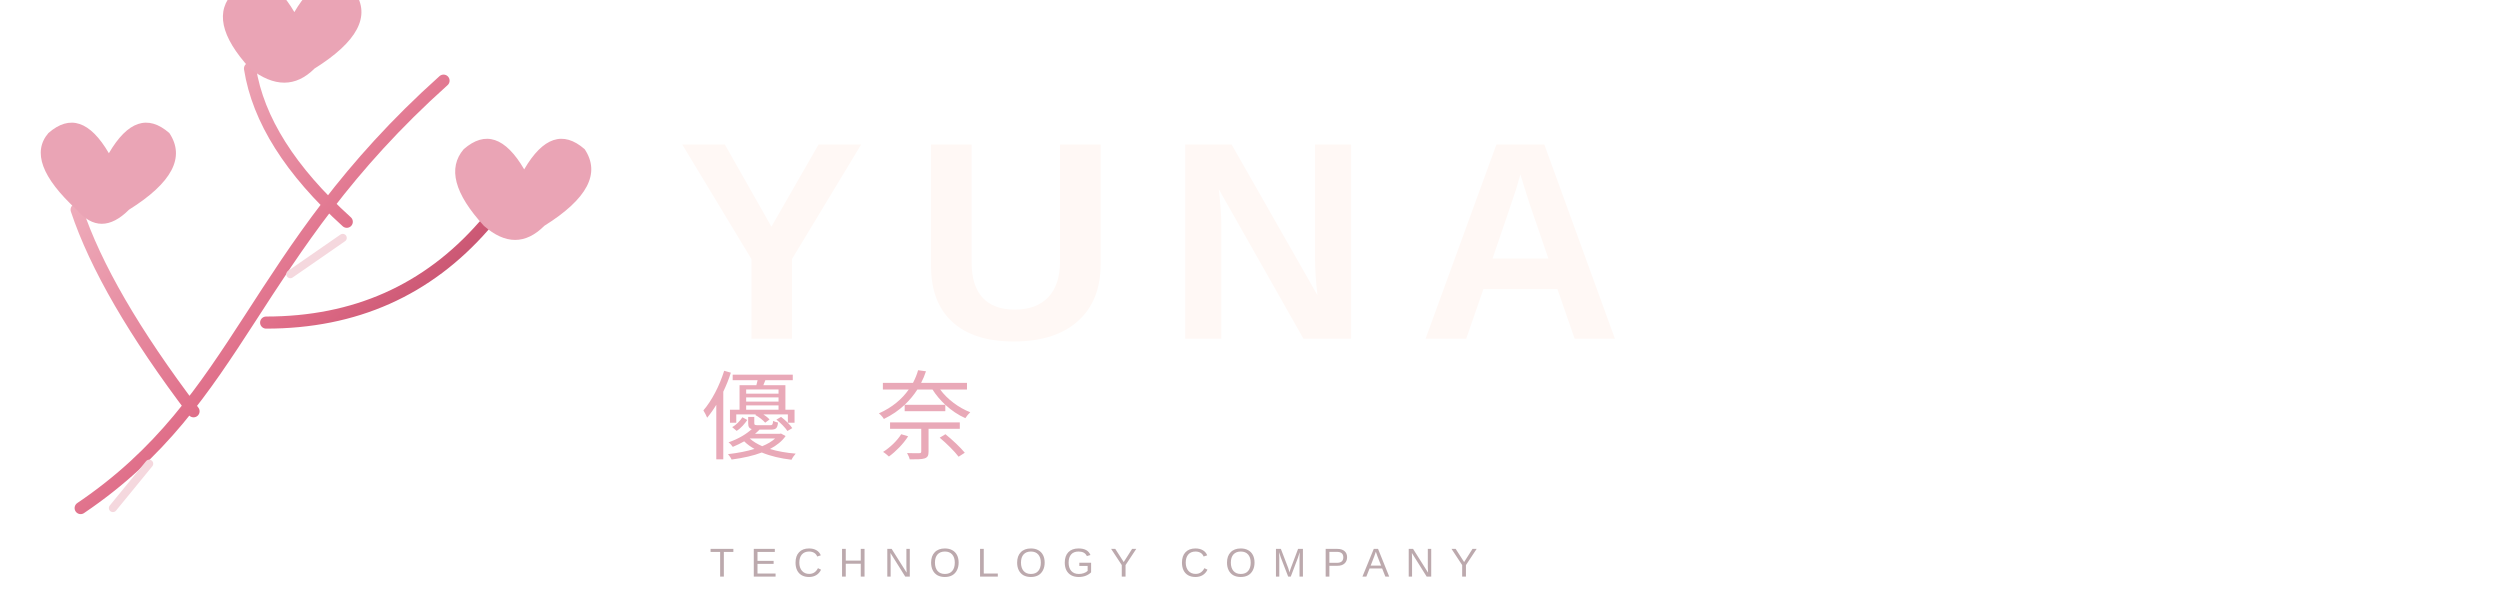
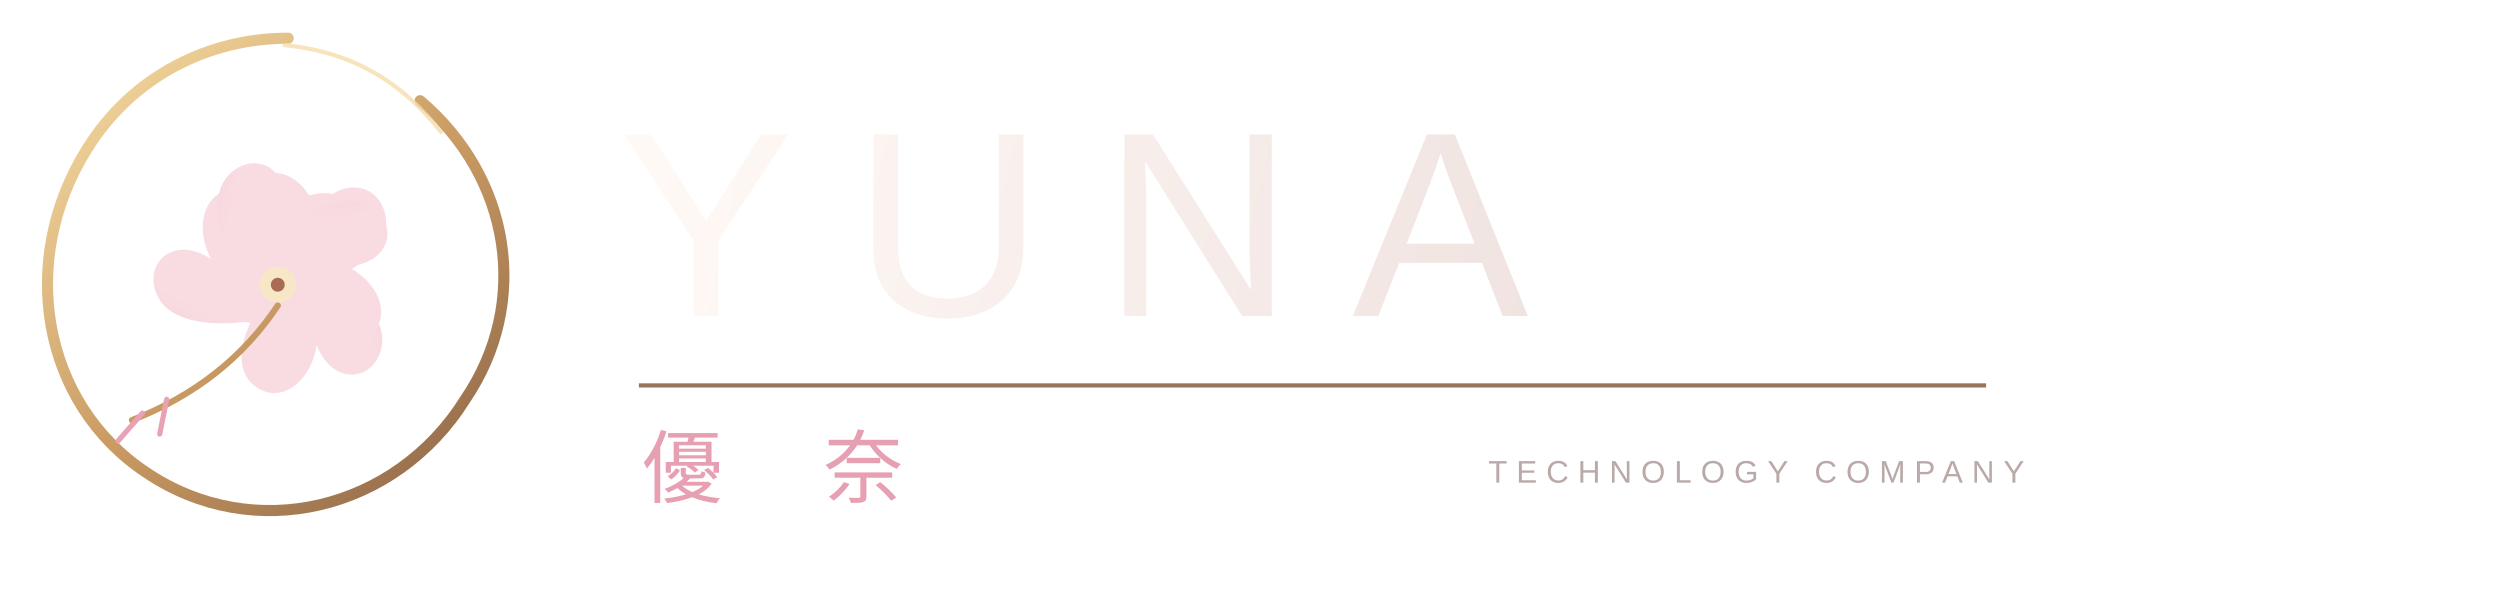
- <svg xmlns="http://www.w3.org/2000/svg" viewBox="0 0 620 150" role="img" aria-labelledby="t d">
+ <svg xmlns="http://www.w3.org/2000/svg" viewBox="0 0 720 176" role="img" aria-labelledby="title desc">
  <defs>
-     <linearGradient id="ink" x1="0" y1="0" x2="1" y2="1">
-       <stop stop-color="#f4c5cf" />
-       <stop offset=".55" stop-color="#df6c87" />
-       <stop offset="1" stop-color="#9e2948" />
+     <linearGradient id="sakura" x1="12" y1="12" x2="136" y2="142" gradientUnits="userSpaceOnUse">
+       <stop stop-color="#F8DCE2" />
+       <stop offset=".42" stop-color="#E99AAF" />
+       <stop offset="1" stop-color="#B94D70" />
+     </linearGradient>
+     <linearGradient id="gold" x1="18" y1="12" x2="132" y2="140" gradientUnits="userSpaceOnUse">
+       <stop stop-color="#F3D9A0" />
+       <stop offset=".52" stop-color="#C99A62" />
+       <stop offset="1" stop-color="#8C6548" />
+     </linearGradient>
+     <linearGradient id="type" x1="190" y1="30" x2="565" y2="112" gradientUnits="userSpaceOnUse">
+       <stop stop-color="#FFF9F5" />
+       <stop offset="1" stop-color="#E9D9D7" />
    </linearGradient>
  </defs>
-   <g transform="translate(8 8)" fill="none" stroke="url(#ink)" stroke-linecap="round" stroke-linejoin="round">
-     <path d="M12 118C52 91 54 55 102 12M40 94Q18 65 11 44M58 72Q91 72 112 48M78 47Q57 28 54 9" stroke-width="3" />
-     <path d="M11 44q-13-12-7-19 8-7 15 5 7-12 15-5 6 9-10 19-7 7-13 0zM112 48q-11-12-5-19 8-7 15 5 7-12 15-5 6 9-10 19-7 7-15 0zM54 9Q43-3 50-10q8-7 15 5 7-12 15-5 6 9-10 19-7 7-16 0z" fill="#eaa4b5" stroke="none" />
-     <path d="M29 107l-9 11m44-58 13-9" stroke="#f5d8de" stroke-width="2" />
+   <g transform="translate(8 4)">
+     <path d="M113 25C139 47 145 83 126 111C106 143 65 153 34 132C4 112 -3 71 17 39C30 18 52 7 75 7" fill="none" stroke="url(#gold)" stroke-width="3.2" stroke-linecap="round" />
+     <path d="M74 9C94 11 108 20 119 34" fill="none" stroke="#F4D9A5" stroke-width="1.2" stroke-linecap="round" opacity=".75" />
+     <g transform="translate(72 78)">
+       <path d="M0 1C-7-7-13-19-8-27C-3-35 8-31 11-20C17-30 29-29 31-19C33-9 19-1 7 4C5 13-2 13-5 7Z" fill="url(#sakura)" transform="translate(0 -1)" />
+       <path d="M1 0C-10-5-24-7-29 1C-34 10-25 18-13 16C-23 24-18 35-8 34C2 33 7 18 8 7C17 4 17-3 10-6Z" fill="url(#sakura)" transform="rotate(-72)" />
+       <path d="M1 0C-10-5-24-7-29 1C-34 10-25 18-13 16C-23 24-18 35-8 34C2 33 7 18 8 7C17 4 17-3 10-6Z" fill="url(#sakura)" transform="rotate(72)" />
+       <path d="M1 0C-10-5-24-7-29 1C-34 10-25 18-13 16C-23 24-18 35-8 34C2 33 7 18 8 7C17 4 17-3 10-6Z" fill="url(#sakura)" transform="rotate(144)" />
+       <path d="M1 0C-10-5-24-7-29 1C-34 10-25 18-13 16C-23 24-18 35-8 34C2 33 7 18 8 7C17 4 17-3 10-6Z" fill="url(#sakura)" transform="rotate(216)" />
+       <circle r="5.2" fill="#F8E7C7" />
+       <circle r="2" fill="#A96B55" />
+     </g>
+     <path d="M72 84C62 99 48 110 30 117" fill="none" stroke="url(#gold)" stroke-width="1.8" stroke-linecap="round" />
+     <path d="M33 115l-7 8m14-12-2 10" stroke="#E9A2B3" stroke-width="1.5" stroke-linecap="round" />
  </g>
-   <text x="168" y="84" fill="#fff8f5" font-family="Arial,sans-serif" font-size="70" font-weight="700" letter-spacing="12">YUNA</text>
-   <text x="174" y="112" fill="#e9a9b8" font-family="serif" font-size="24" letter-spacing="7">優 奈</text>
-   <path d="M175 124h290" stroke="url(#ink)" stroke-width="2" />
-   <text x="176" y="143" fill="#bca9ad" font-family="Arial,sans-serif" font-size="10" letter-spacing="4">TECHNOLOGY COMPANY</text>
+   <g>
+     <text x="178" y="91" fill="url(#type)" font-family="'Avenir Next', 'Helvetica Neue', Arial, sans-serif" font-size="76" font-weight="500" letter-spacing="17">YUNA</text>
+     <path d="M184 111H572" stroke="url(#gold)" stroke-width="1.2" opacity=".9" />
+     <text x="185" y="143" fill="#E7A0B2" font-family="'Noto Serif JP', 'Yu Mincho', 'Hiragino Mincho ProN', serif" font-size="23" letter-spacing="12">優 奈</text>
+     <text x="583" y="139" fill="#B9A9A8" font-family="Arial, sans-serif" font-size="9" letter-spacing="2.6" text-anchor="end">TECHNOLOGY COMPANY</text>
+   </g>
</svg>
